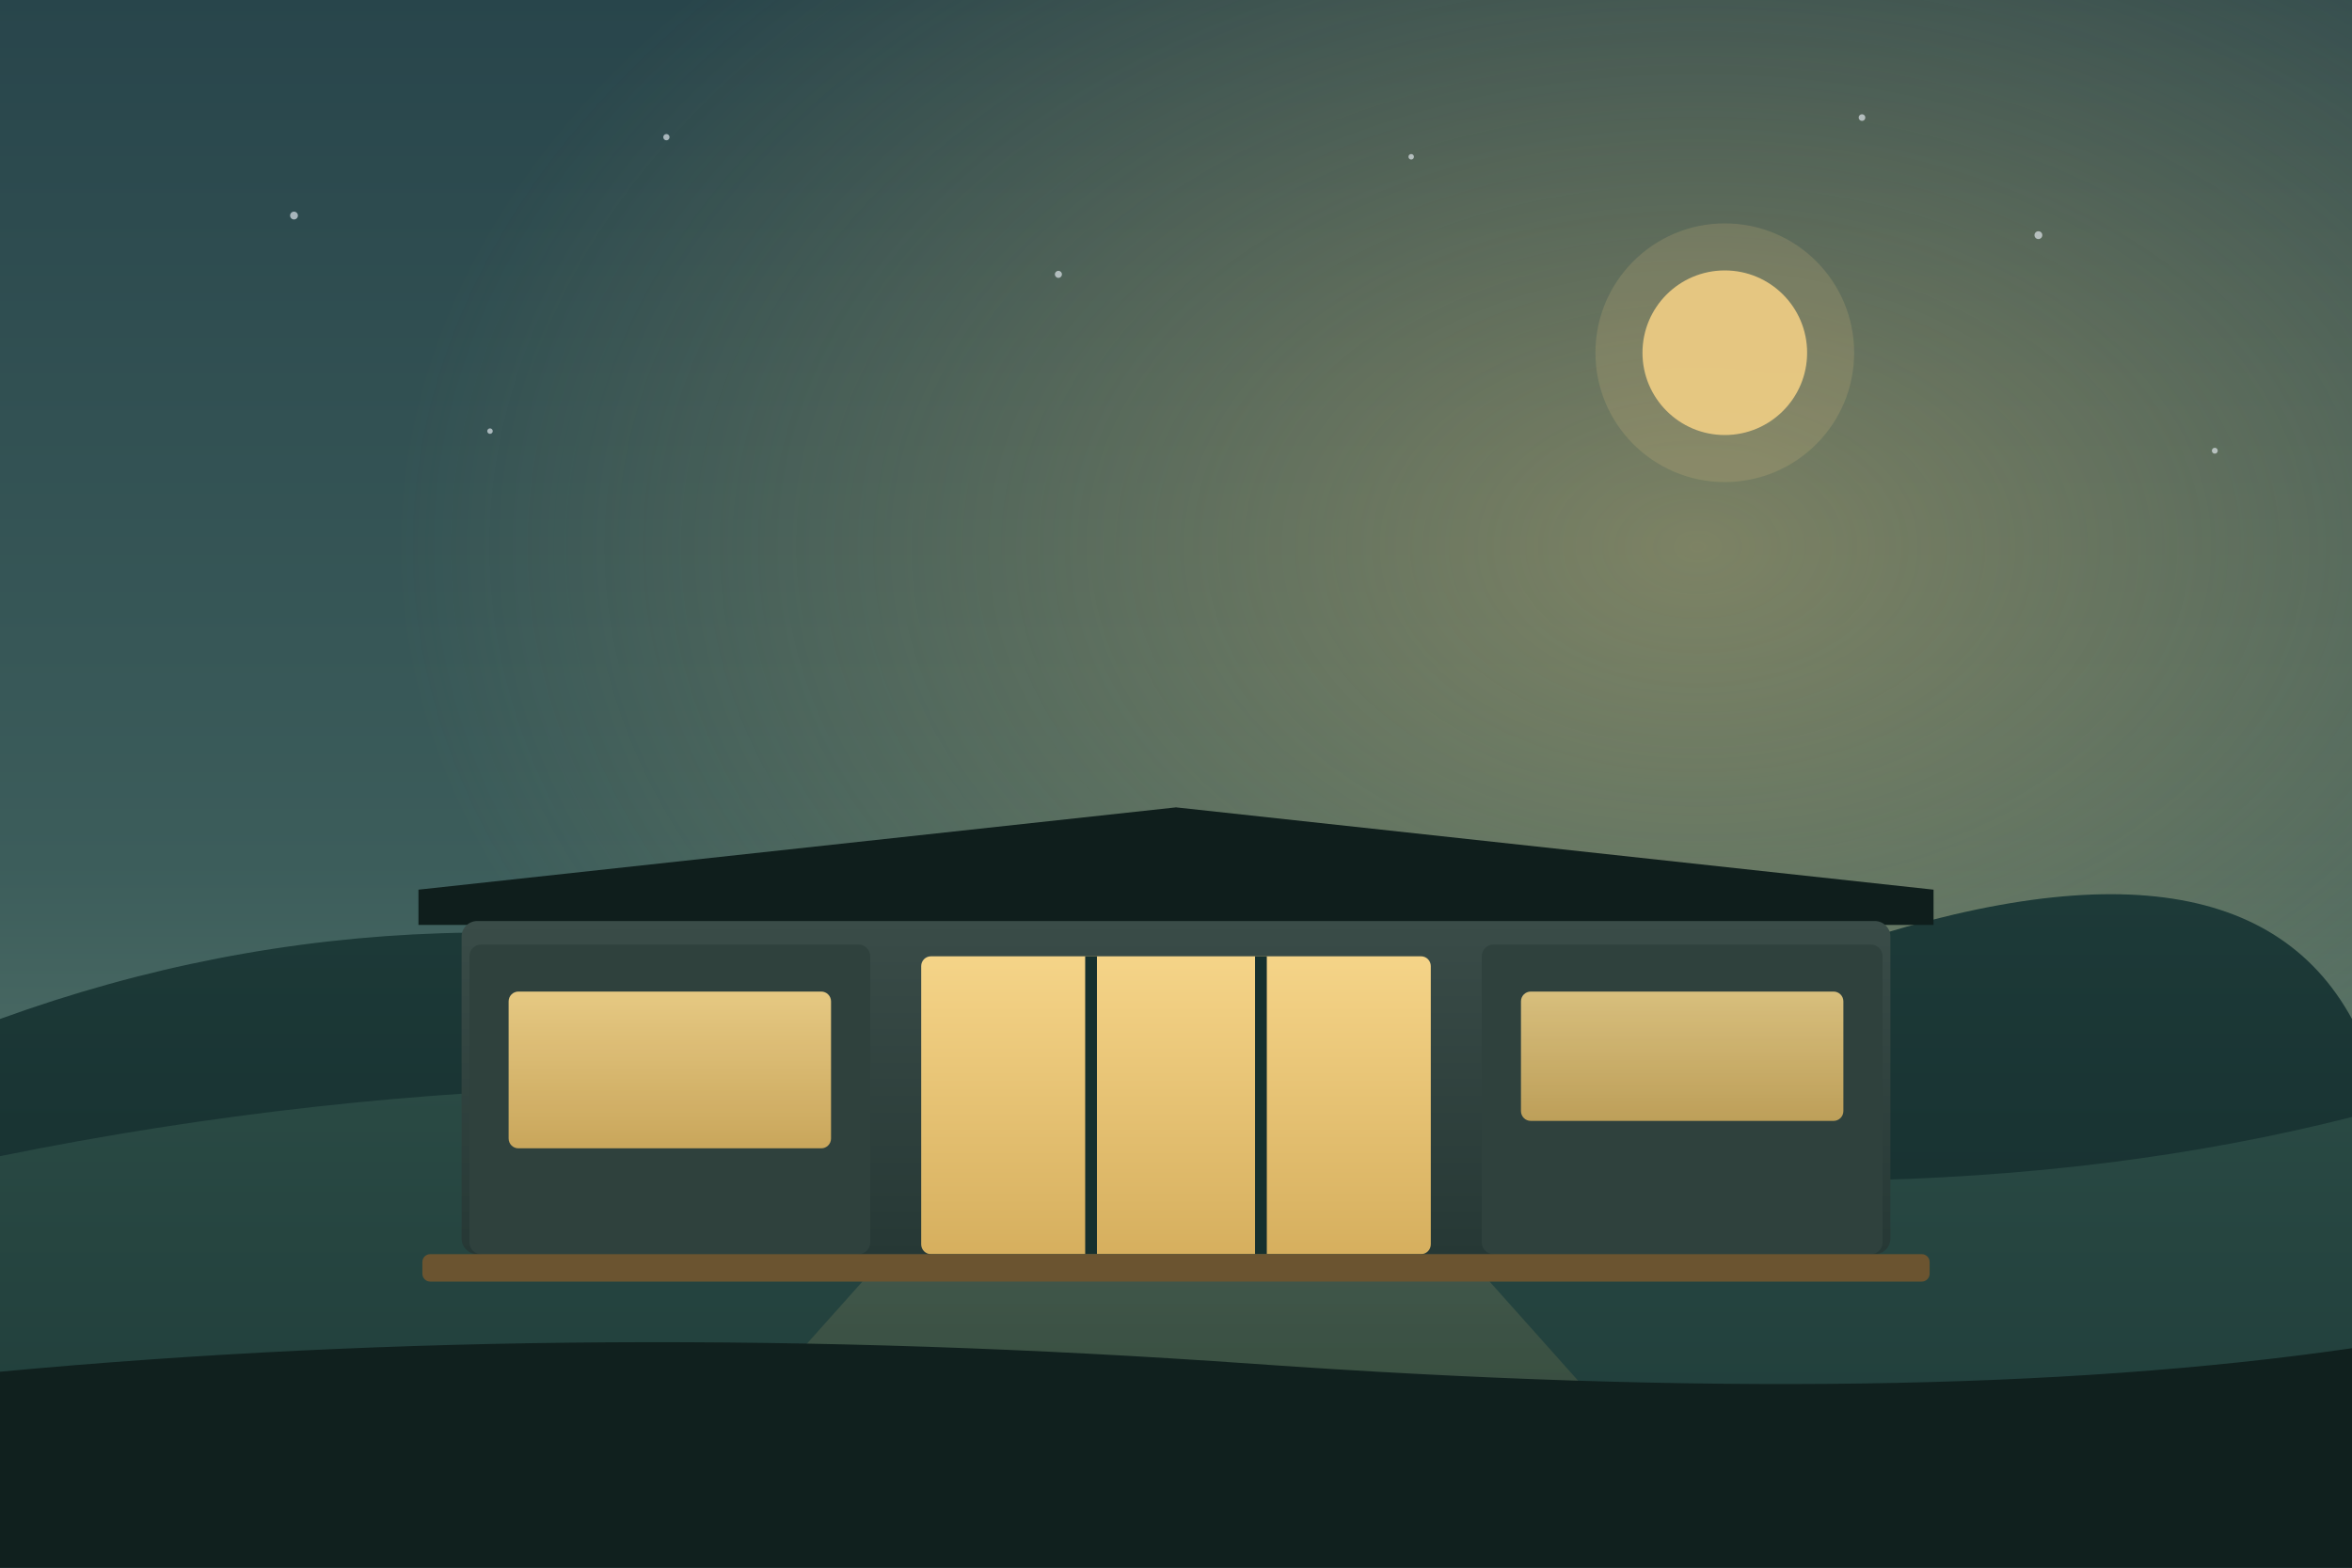
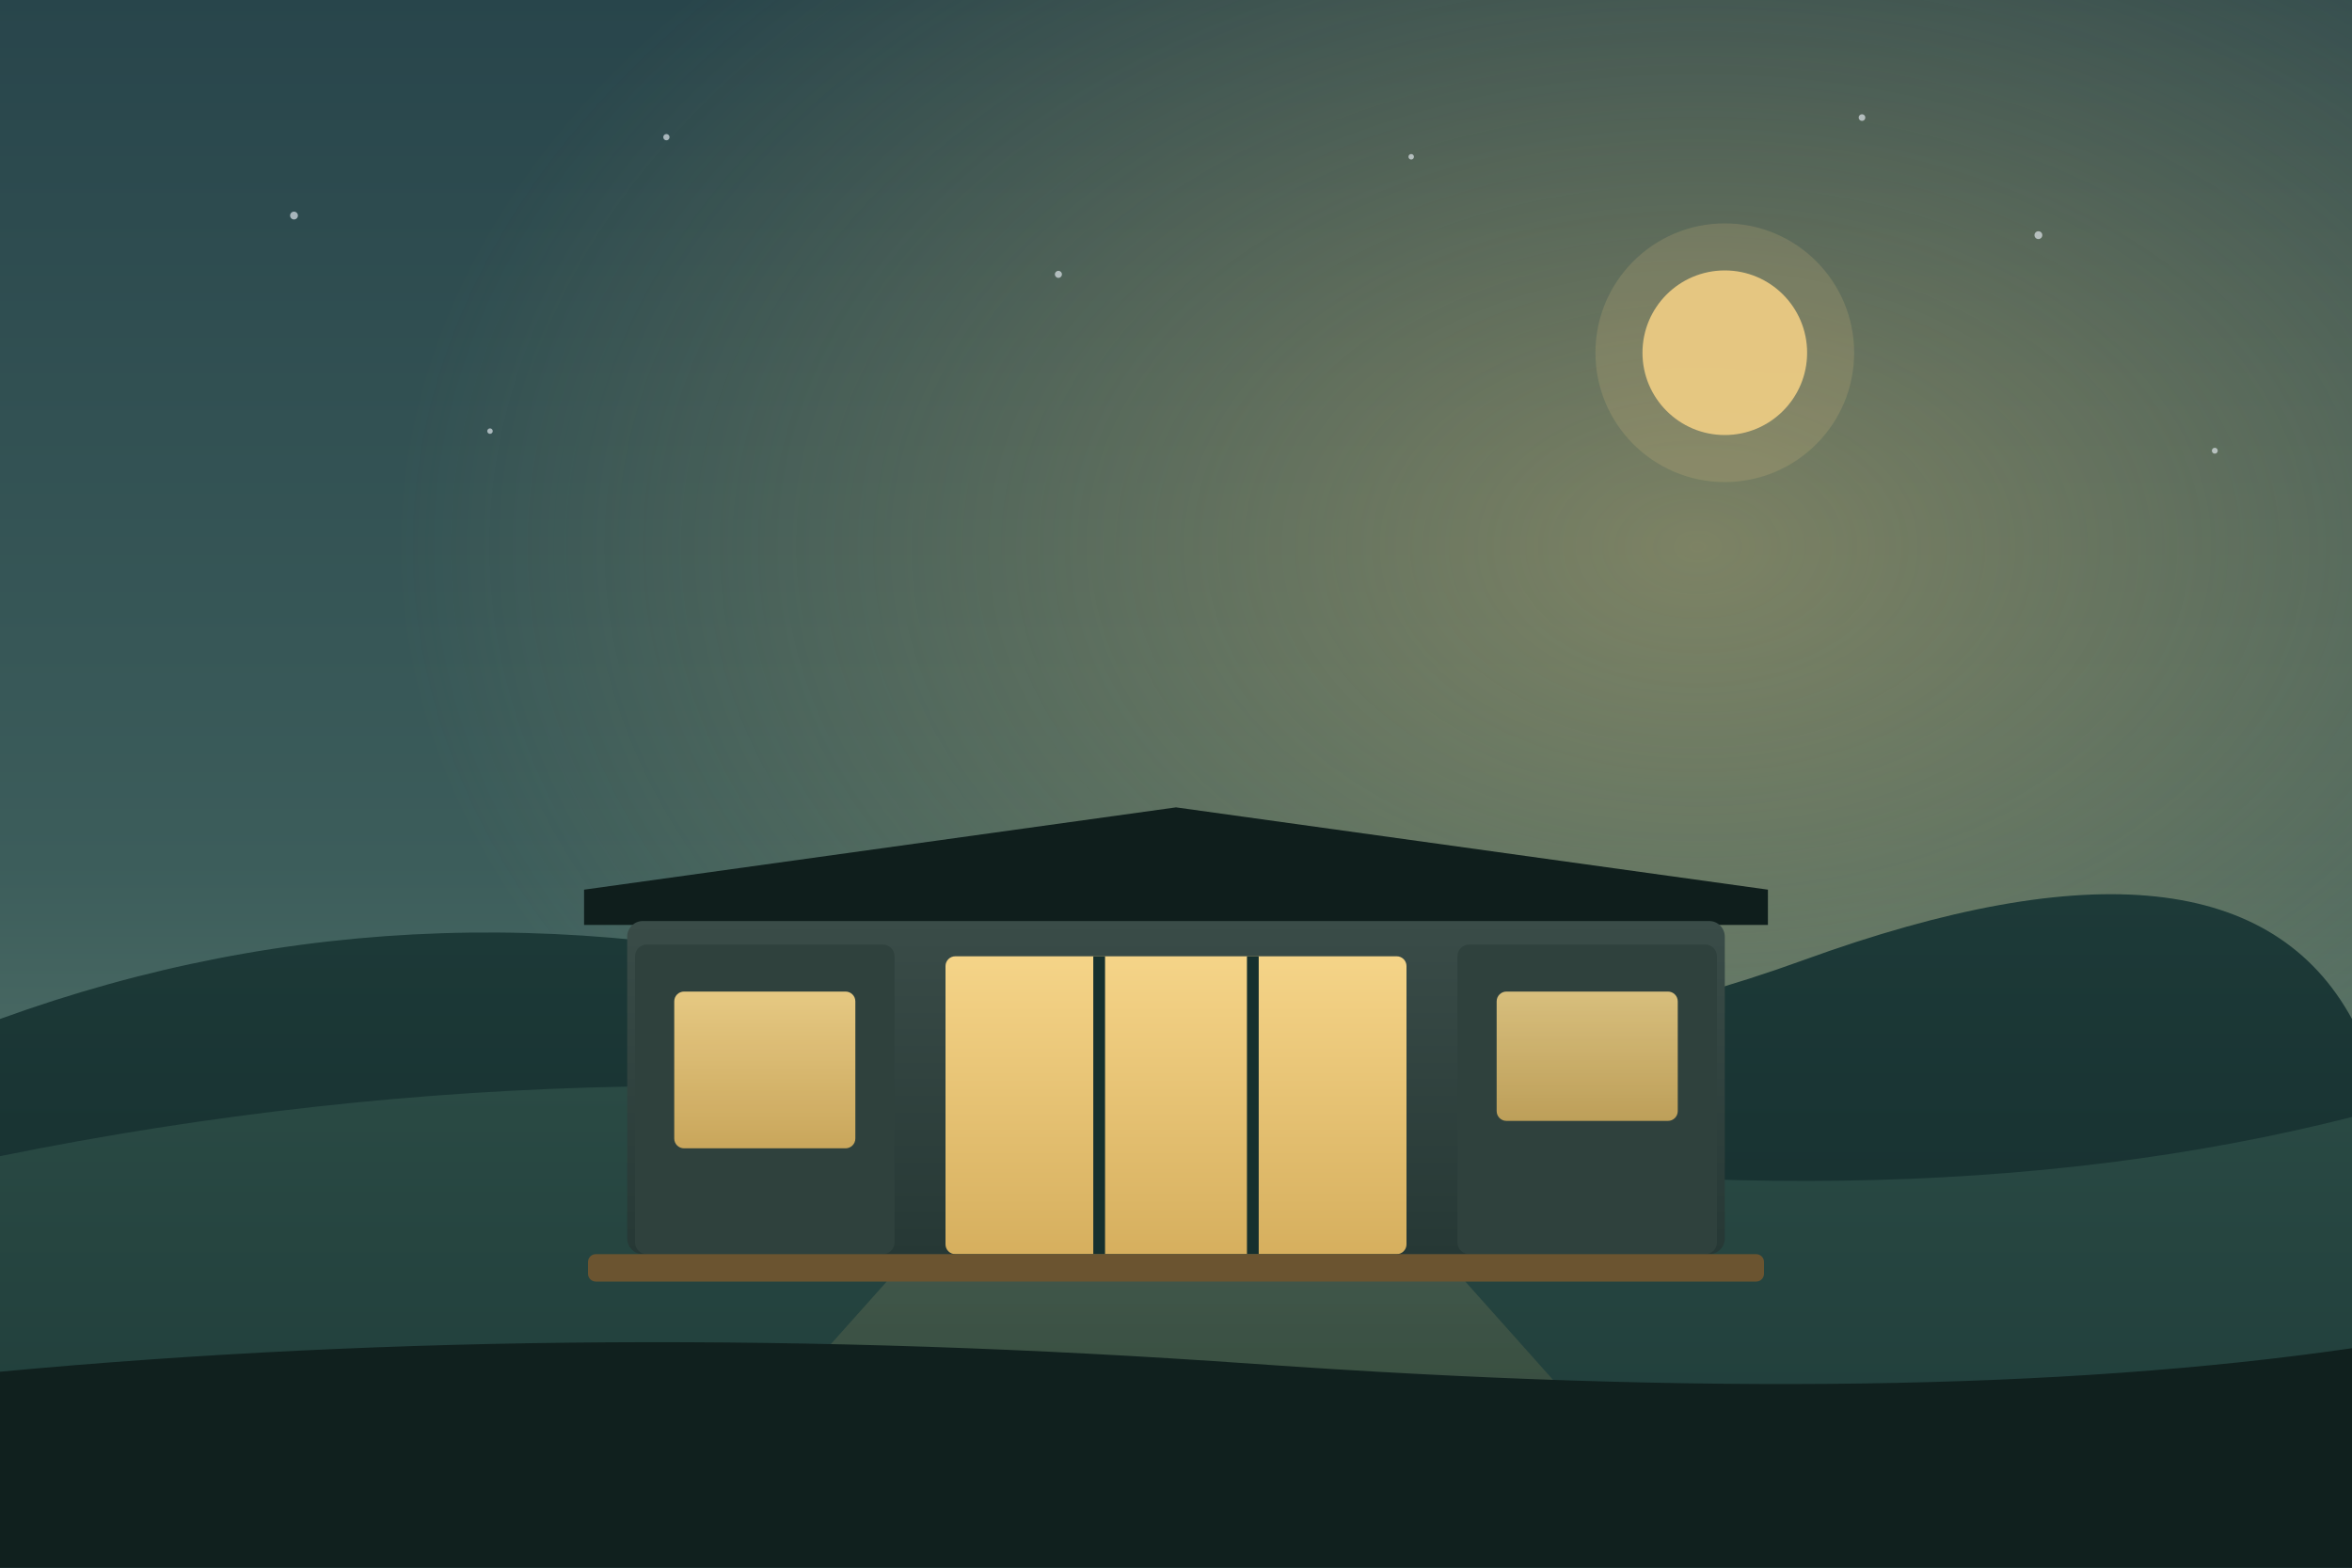
- <svg xmlns="http://www.w3.org/2000/svg" viewBox="0 0 1200 800" role="img" aria-label="40ft Expandable Tiny Home — alternate setting render">
+ <svg xmlns="http://www.w3.org/2000/svg" viewBox="0 0 1200 800" role="img" aria-label="Model 0206 Two-Bedroom — Classic White — alternate setting render">
  <defs>
    <linearGradient id="sky" x1="0" y1="0" x2="0" y2="1">
      <stop offset="0" stop-color="#28454B" />
      <stop offset="0.55" stop-color="#3C5D5B" />
      <stop offset="1" stop-color="#6C8878" />
    </linearGradient>
    <radialGradient id="glow" cx="0.72" cy="0.35" r="0.55">
      <stop offset="0" stop-color="#E9C87B" stop-opacity="0.4" />
      <stop offset="1" stop-color="#E9C87B" stop-opacity="0" />
    </radialGradient>
    <linearGradient id="h1" x1="0" y1="0" x2="0" y2="1">
      <stop offset="0" stop-color="#1D3A38" />
      <stop offset="1" stop-color="#12292A" />
    </linearGradient>
    <linearGradient id="h2" x1="0" y1="0" x2="0" y2="1">
      <stop offset="0" stop-color="#2A4A44" />
      <stop offset="1" stop-color="#1D3A38" />
    </linearGradient>
    <linearGradient id="wall" x1="0" y1="0" x2="0" y2="1">
      <stop offset="0" stop-color="#3A4C48" />
      <stop offset="1" stop-color="#263835" />
    </linearGradient>
    <linearGradient id="warm" x1="0" y1="0" x2="0" y2="1">
      <stop offset="0" stop-color="#F5D488" />
      <stop offset="1" stop-color="#D6AF5E" />
    </linearGradient>
  </defs>
  <rect width="1200" height="800" fill="url(#sky)" />
  <rect width="1200" height="800" fill="url(#glow)" />
  <circle cx="880" cy="180" r="42" fill="#F0CE84" opacity="0.9" />
  <circle cx="880" cy="180" r="66" fill="#F0CE84" opacity="0.16" />
  <g fill="#E8EEF5" opacity="0.65">
    <circle cx="150" cy="110" r="2" />
    <circle cx="340" cy="70" r="1.6" />
    <circle cx="540" cy="140" r="1.8" />
    <circle cx="720" cy="80" r="1.4" />
    <circle cx="1040" cy="120" r="2" />
    <circle cx="1130" cy="230" r="1.5" />
    <circle cx="250" cy="220" r="1.4" />
    <circle cx="950" cy="60" r="1.7" />
  </g>
  <path d="M0 520 Q 220 440 460 505 T 920 490 T 1200 520 V 800 H 0 Z" fill="url(#h1)" />
  <path d="M0 590 Q 320 525 640 578 T 1200 570 V 800 H 0 Z" fill="url(#h2)" />
  <g>
-     <path d="M213.5 454 L 600 412 L 986.5 454 L 986.5 472 L 213.5 472 Z" fill="#0F1E1C" />
-     <rect x="235.5" y="470" width="729" height="170" rx="8" fill="url(#wall)" />
-     <rect x="239.5" y="482" width="204.5" height="158" rx="6" fill="#2F413D" />
-     <rect x="259.5" y="506" width="164.5" height="80" rx="5" fill="url(#warm)" opacity="0.92" />
-     <rect x="756" y="482" width="204.5" height="158" rx="6" fill="#2F413D" />
-     <rect x="776" y="506" width="164.5" height="66" rx="5" fill="url(#warm)" opacity="0.85" />
-     <rect x="470" y="488" width="260" height="152" rx="5" fill="url(#warm)" />
+     <path d="M298 454 L 600 412 L 902 454 L 902 472 L 298 472 Z" fill="#0F1E1C" />
+     <rect x="320" y="470" width="560" height="170" rx="8" fill="url(#wall)" />
+     <rect x="324" y="482" width="132.4" height="158" rx="6" fill="#2F413D" />
+     <rect x="344" y="506" width="92.4" height="80" rx="5" fill="url(#warm)" opacity="0.92" />
+     <rect x="743.6" y="482" width="132.4" height="158" rx="6" fill="#2F413D" />
+     <rect x="763.6" y="506" width="92.4" height="66" rx="5" fill="url(#warm)" opacity="0.85" />
+     <rect x="482.4" y="488" width="235.2" height="152" rx="5" fill="url(#warm)" />
    <g stroke="#16302E" stroke-width="6">
-       <line x1="556.667" y1="488" x2="556.667" y2="640" />
-       <line x1="643.333" y1="488" x2="643.333" y2="640" />
+       <line x1="560.8" y1="488" x2="560.8" y2="640" />
+       <line x1="639.2" y1="488" x2="639.2" y2="640" />
    </g>
-     <rect x="215.5" y="640" width="769" height="14" rx="4" fill="#6B5430" />
-     <path d="M440 654 L 760 654 L 810 710 L 390 710 Z" fill="url(#warm)" opacity="0.13" />
+     <rect x="300" y="640" width="600" height="14" rx="4" fill="#6B5430" />
+     <path d="M452.4 654 L 747.6 654 L 797.6 710 L 402.4 710 Z" fill="url(#warm)" opacity="0.13" />
  </g>
  <path d="M0 700 Q 300 672 640 696 T 1200 688 V 800 H 0 Z" fill="#10201E" />
</svg>
